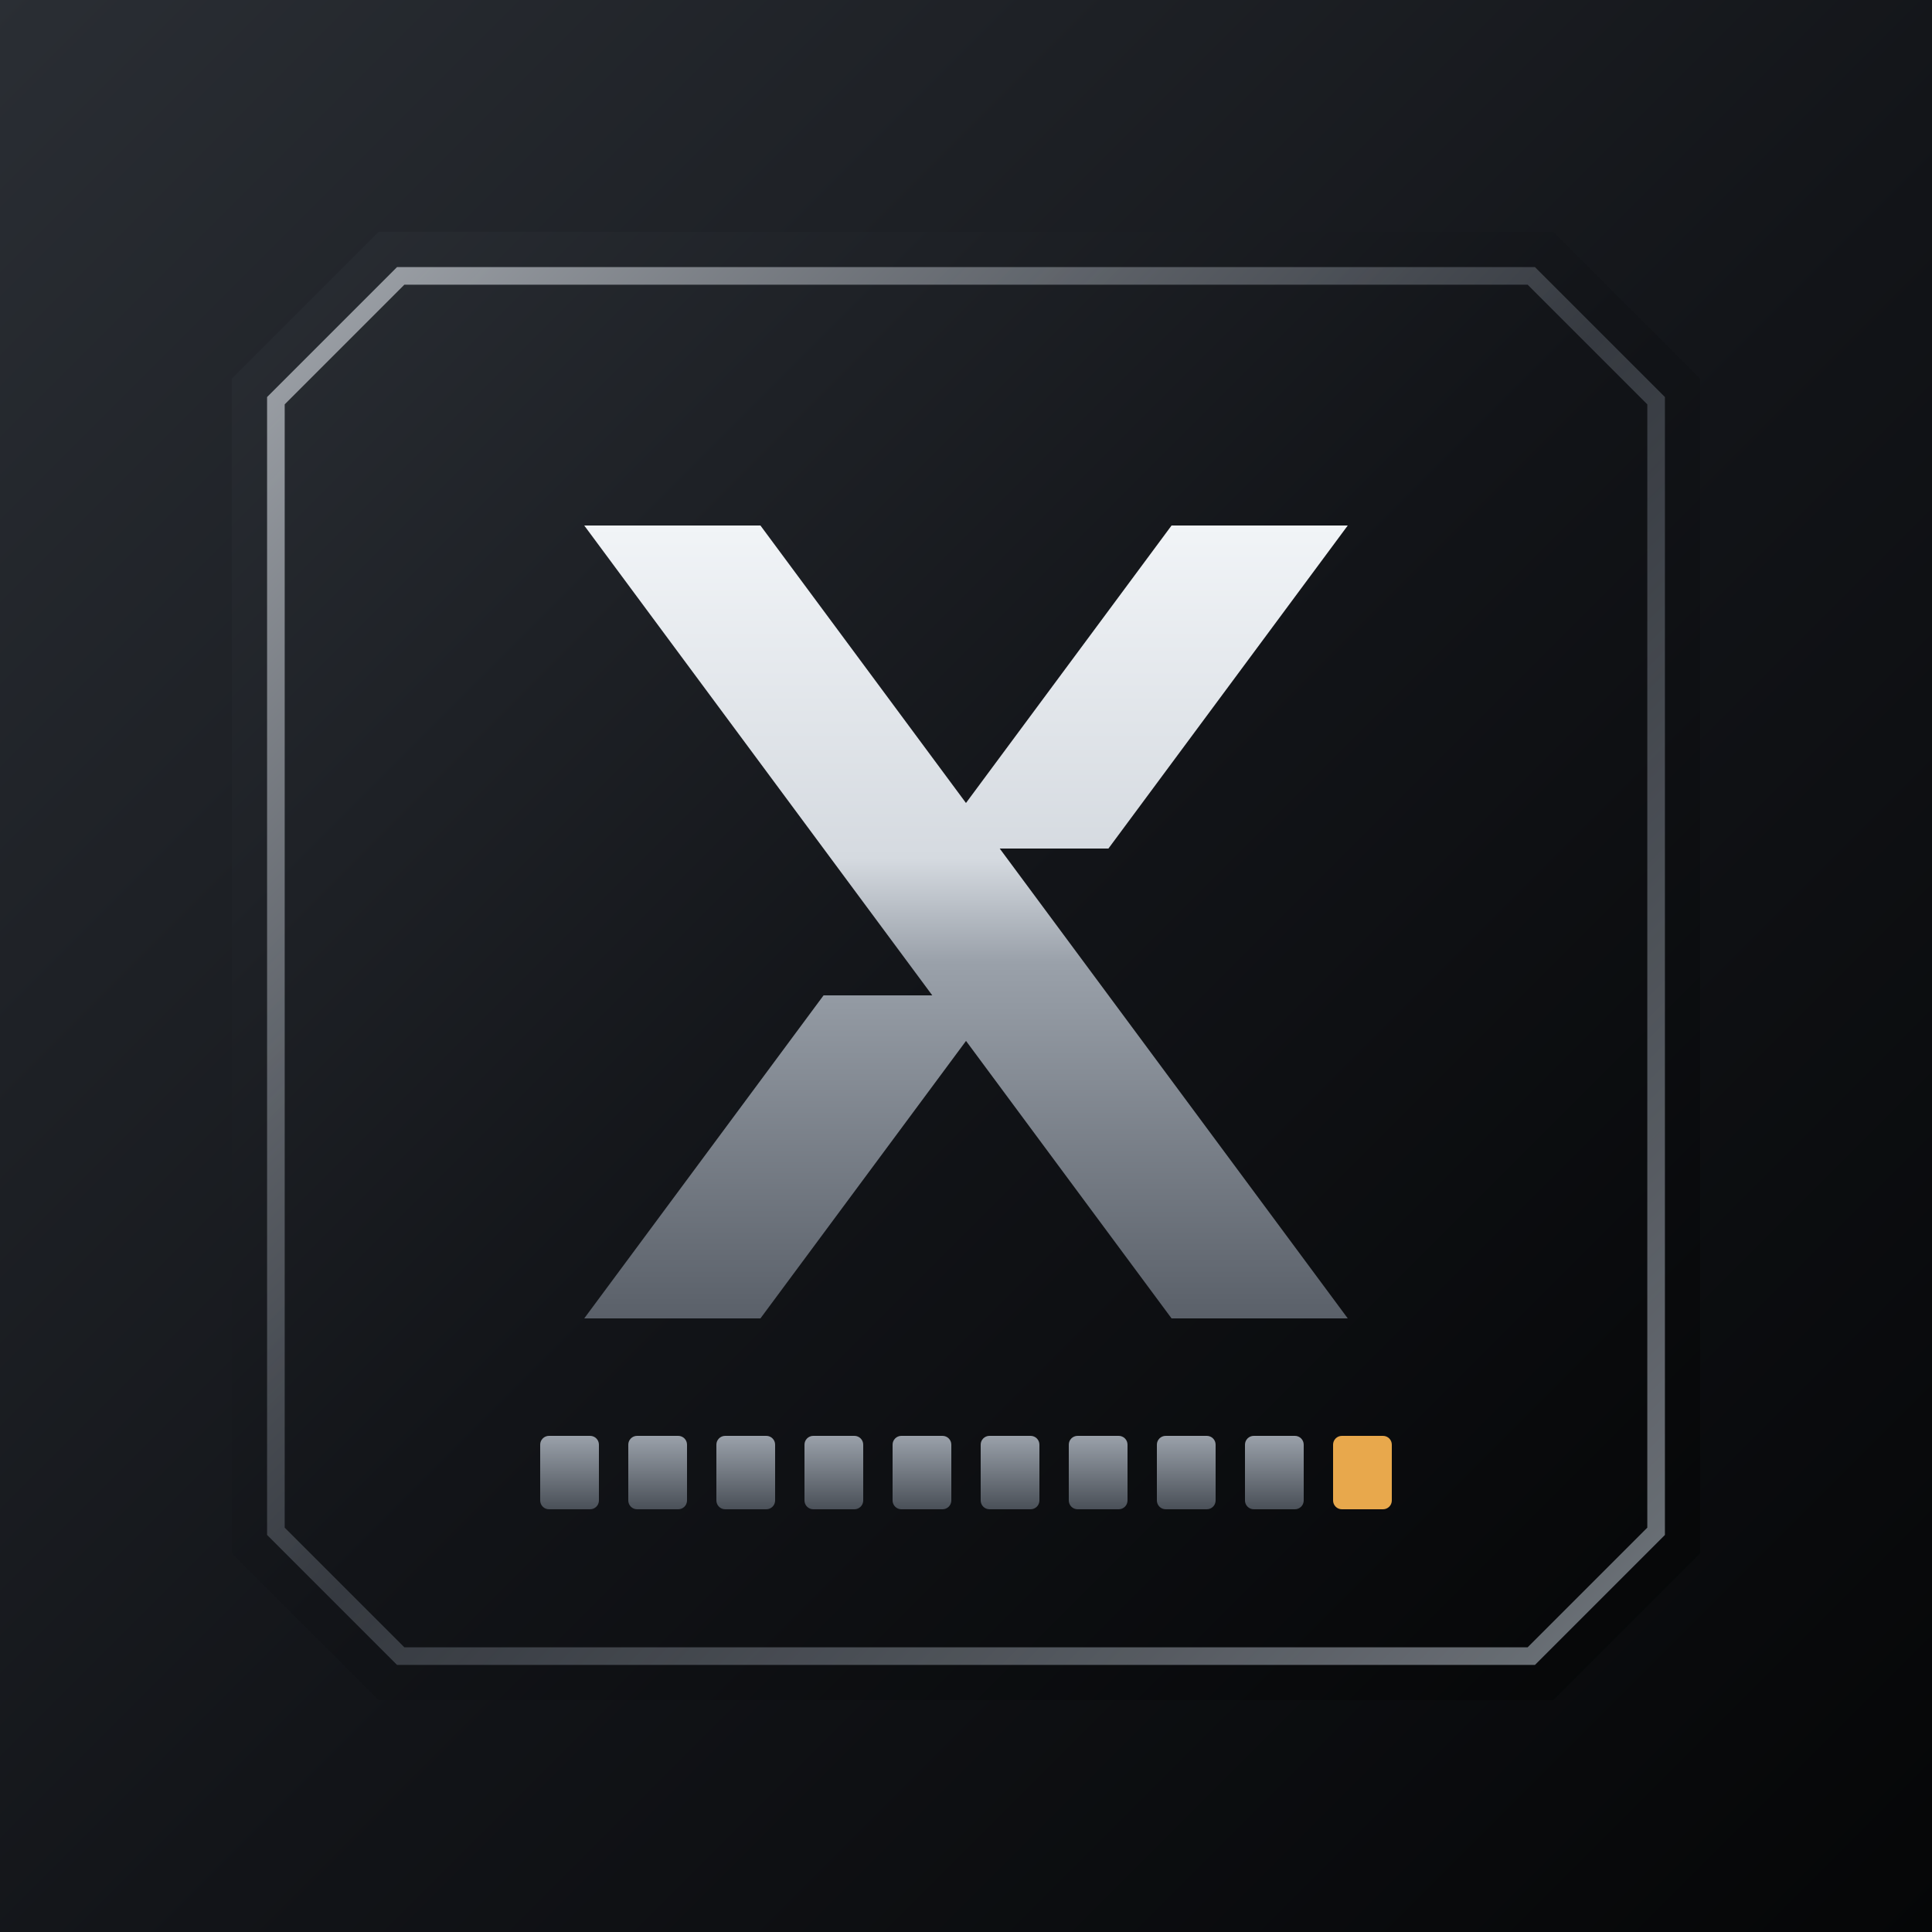
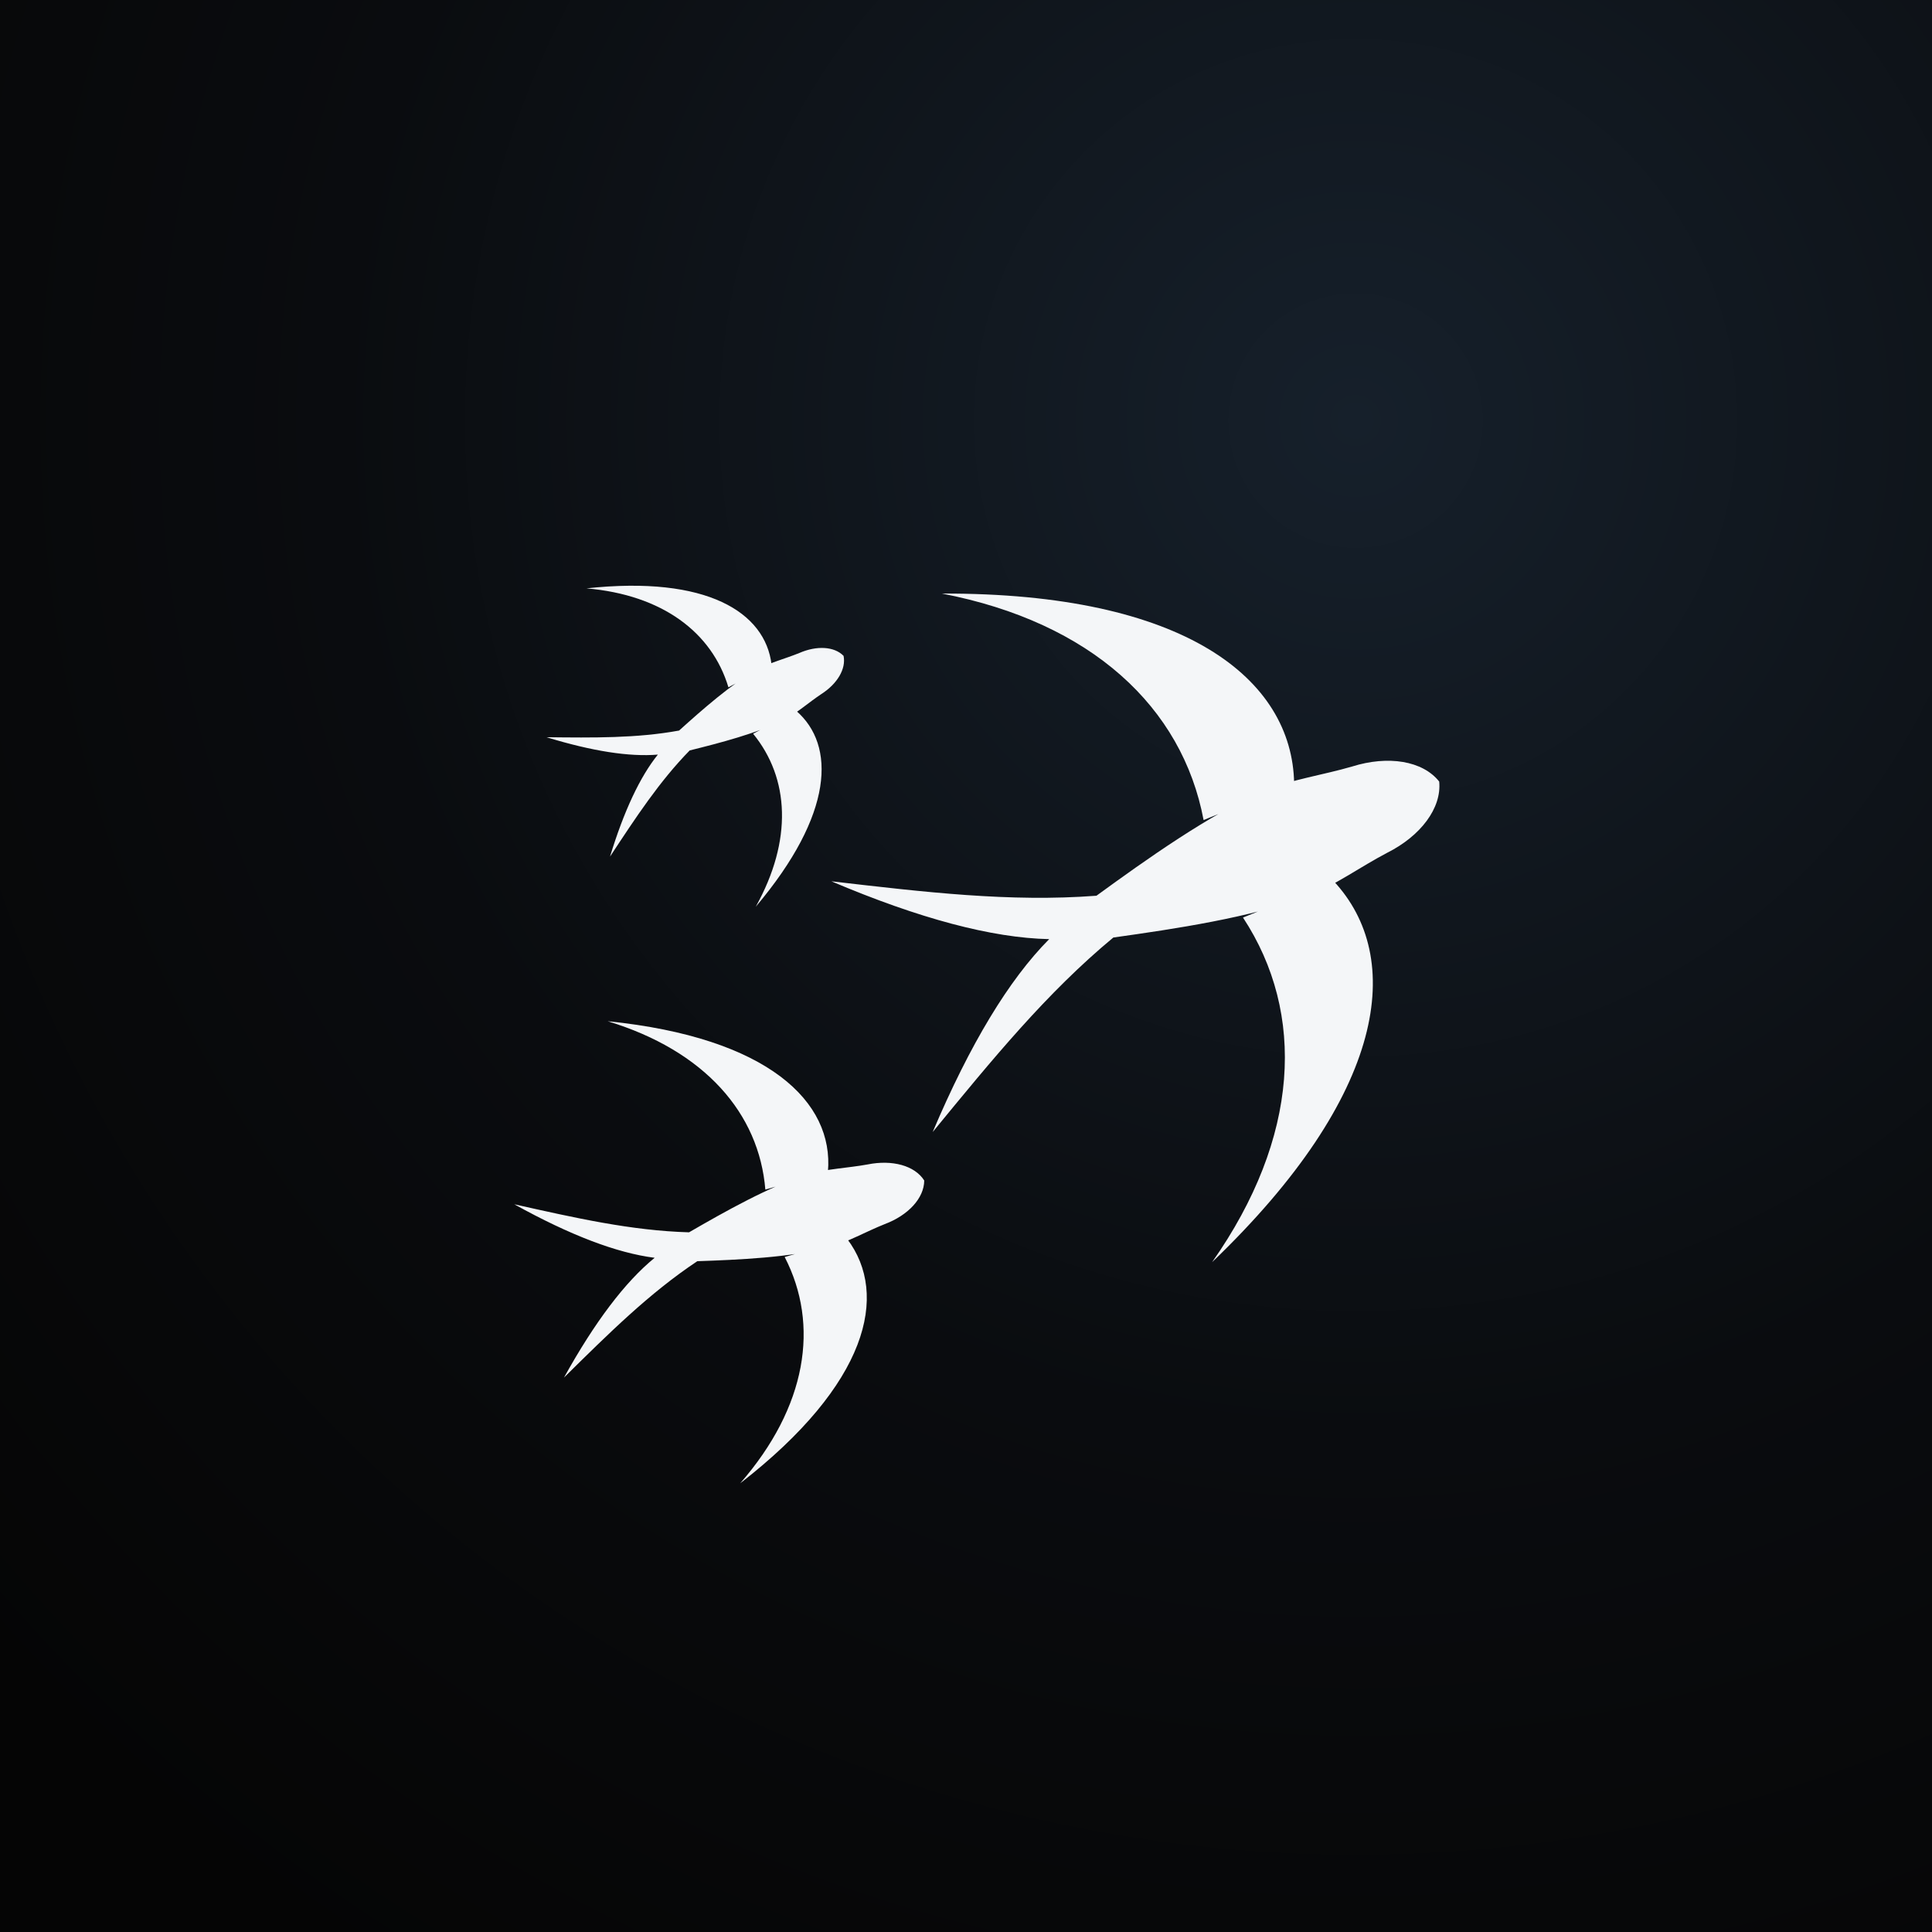
<svg xmlns="http://www.w3.org/2000/svg" viewBox="0 0 512 512" width="512" height="512">
  <defs>
-     <linearGradient id="ibg" x1="0" y1="0" x2="1" y2="1">
-       <stop offset="0" stop-color="#2A2E34" />
-       <stop offset=".55" stop-color="#121418" />
-       <stop offset="1" stop-color="#050607" />
-     </linearGradient>
+     <radialGradient id="ibg" cx=".7" cy=".22" r=".95">
+       <stop offset="0" stop-color="#16202B" />
+       <stop offset=".55" stop-color="#0A0C0F" />
+       <stop offset="1" stop-color="#050505" />
+     </radialGradient>
  </defs>
  <rect width="512" height="512" fill="url(#ibg)" />
-   <svg x="61.44" y="61.44" width="389.12" height="389.12" viewBox="0 0 100 100" aria-hidden="true" focusable="false">
-     <defs>
-       <linearGradient id="z1b" x1="0" y1="0" x2="1" y2="1">
-         <stop offset="0" stop-color="#2A2E34" />
-         <stop offset=".5" stop-color="#121418" />
-         <stop offset="1" stop-color="#050607" />
-       </linearGradient>
-       <linearGradient id="z1m" gradientUnits="userSpaceOnUse" x1="0" y1="20" x2="0" y2="74">
-         <stop offset="0" stop-color="#F1F4F7" />
-         <stop offset=".42" stop-color="#D5DAE0" />
-         <stop offset=".55" stop-color="#9AA1AA" />
-         <stop offset="1" stop-color="#5A6069" />
-       </linearGradient>
-       <linearGradient id="z1r" x1="0" y1="0" x2="1" y2="1">
-         <stop offset="0" stop-color="#D5DAE0" stop-opacity=".7" />
-         <stop offset=".5" stop-color="#5A6069" stop-opacity=".5" />
-         <stop offset="1" stop-color="#9AA1AA" stop-opacity=".7" />
-       </linearGradient>
-       <linearGradient id="z1t" gradientUnits="userSpaceOnUse" x1="0" y1="82" x2="0" y2="87">
-         <stop offset="0" stop-color="#9AA1AA" />
-         <stop offset="1" stop-color="#4A5058" />
-       </linearGradient>
-     </defs>
-     <path d="M10 0H90L100 10V90L90 100H10L0 90V10Z" fill="url(#z1b)" />
-     <path d="M11.5 3H88.5L97 11.5V88.5L88.5 97H11.5L3 88.5V11.5Z" fill="none" stroke="url(#z1r)" stroke-width="1.2" pathLength="100" />
-     <g transform="translate(0 0)" fill="url(#z1m)">
-       <path d="M24 20H36L76 74H64Z" />
-       <path d="M64 20H76L59.7 42H47.7Z" />
-       <path d="M40.3 52H52.3L36 74H24Z" />
-     </g>
-     <rect x="21" y="82" width="4" height="5" rx=".6" fill="url(#z1t)" style="--i:0" />
-     <rect x="27" y="82" width="4" height="5" rx=".6" fill="url(#z1t)" style="--i:1" />
-     <rect x="33" y="82" width="4" height="5" rx=".6" fill="url(#z1t)" style="--i:2" />
-     <rect x="39" y="82" width="4" height="5" rx=".6" fill="url(#z1t)" style="--i:3" />
-     <rect x="45" y="82" width="4" height="5" rx=".6" fill="url(#z1t)" style="--i:4" />
-     <rect x="51" y="82" width="4" height="5" rx=".6" fill="url(#z1t)" style="--i:5" />
-     <rect x="57" y="82" width="4" height="5" rx=".6" fill="url(#z1t)" style="--i:6" />
-     <rect x="63" y="82" width="4" height="5" rx=".6" fill="url(#z1t)" style="--i:7" />
-     <rect x="69" y="82" width="4" height="5" rx=".6" fill="url(#z1t)" style="--i:8" />
-     <rect x="75" y="82" width="4" height="5" rx=".6" fill="#E8A84C" style="--i:9" />
+   <svg x="71.68" y="71.68" width="368.64" height="368.64" viewBox="0 0 100 100" fill="#F4F6F8" aria-hidden="true" focusable="false">
+     <path transform="translate(71 42) rotate(-22) scale(0.54)" d="M26 0C25-3.4 21-5.8 16-6.2C12-6.6 8-7.6 4-7.6C-4-7.4-14-5-22-3C-33-6.5-43-12-54-18C-45-9-37-3-30 0C-37 3-45 9-54 18C-43 12-33 6.5-22 3C-14 5-4 7.4 4 7.6C8 7.6 12 6.6 16 6.2C21 5.8 25 3.4 26 0ZM8-7C13-20 4-36-26-48C-9-37-2-22-5-7ZM-5 7C-2 22-9 37-26 48C4 36 13 20 8 7Z" />
+     <path transform="translate(38 68) rotate(-16) scale(0.36)" d="M26 0C25-3.4 21-5.8 16-6.2C12-6.6 8-7.6 4-7.6C-4-7.4-14-5-22-3C-33-6.5-43-12-54-18C-45-9-37-3-30 0C-37 3-45 9-54 18C-43 12-33 6.5-22 3C-14 5-4 7.4 4 7.6C8 7.6 12 6.6 16 6.2C21 5.8 25 3.4 26 0ZM8-7C13-20 4-36-26-48C-9-37-2-22-5-7ZM-5 7C-2 22-9 37-26 48C4 36 13 20 8 7Z" />
+     <path transform="translate(35 31) rotate(-28) scale(0.27)" d="M26 0C25-3.4 21-5.8 16-6.2C12-6.6 8-7.6 4-7.6C-4-7.4-14-5-22-3C-33-6.5-43-12-54-18C-45-9-37-3-30 0C-37 3-45 9-54 18C-43 12-33 6.5-22 3C-14 5-4 7.4 4 7.6C8 7.6 12 6.6 16 6.2C21 5.8 25 3.4 26 0ZM8-7C13-20 4-36-26-48C-9-37-2-22-5-7ZM-5 7C-2 22-9 37-26 48C4 36 13 20 8 7Z" />
  </svg>
</svg>
